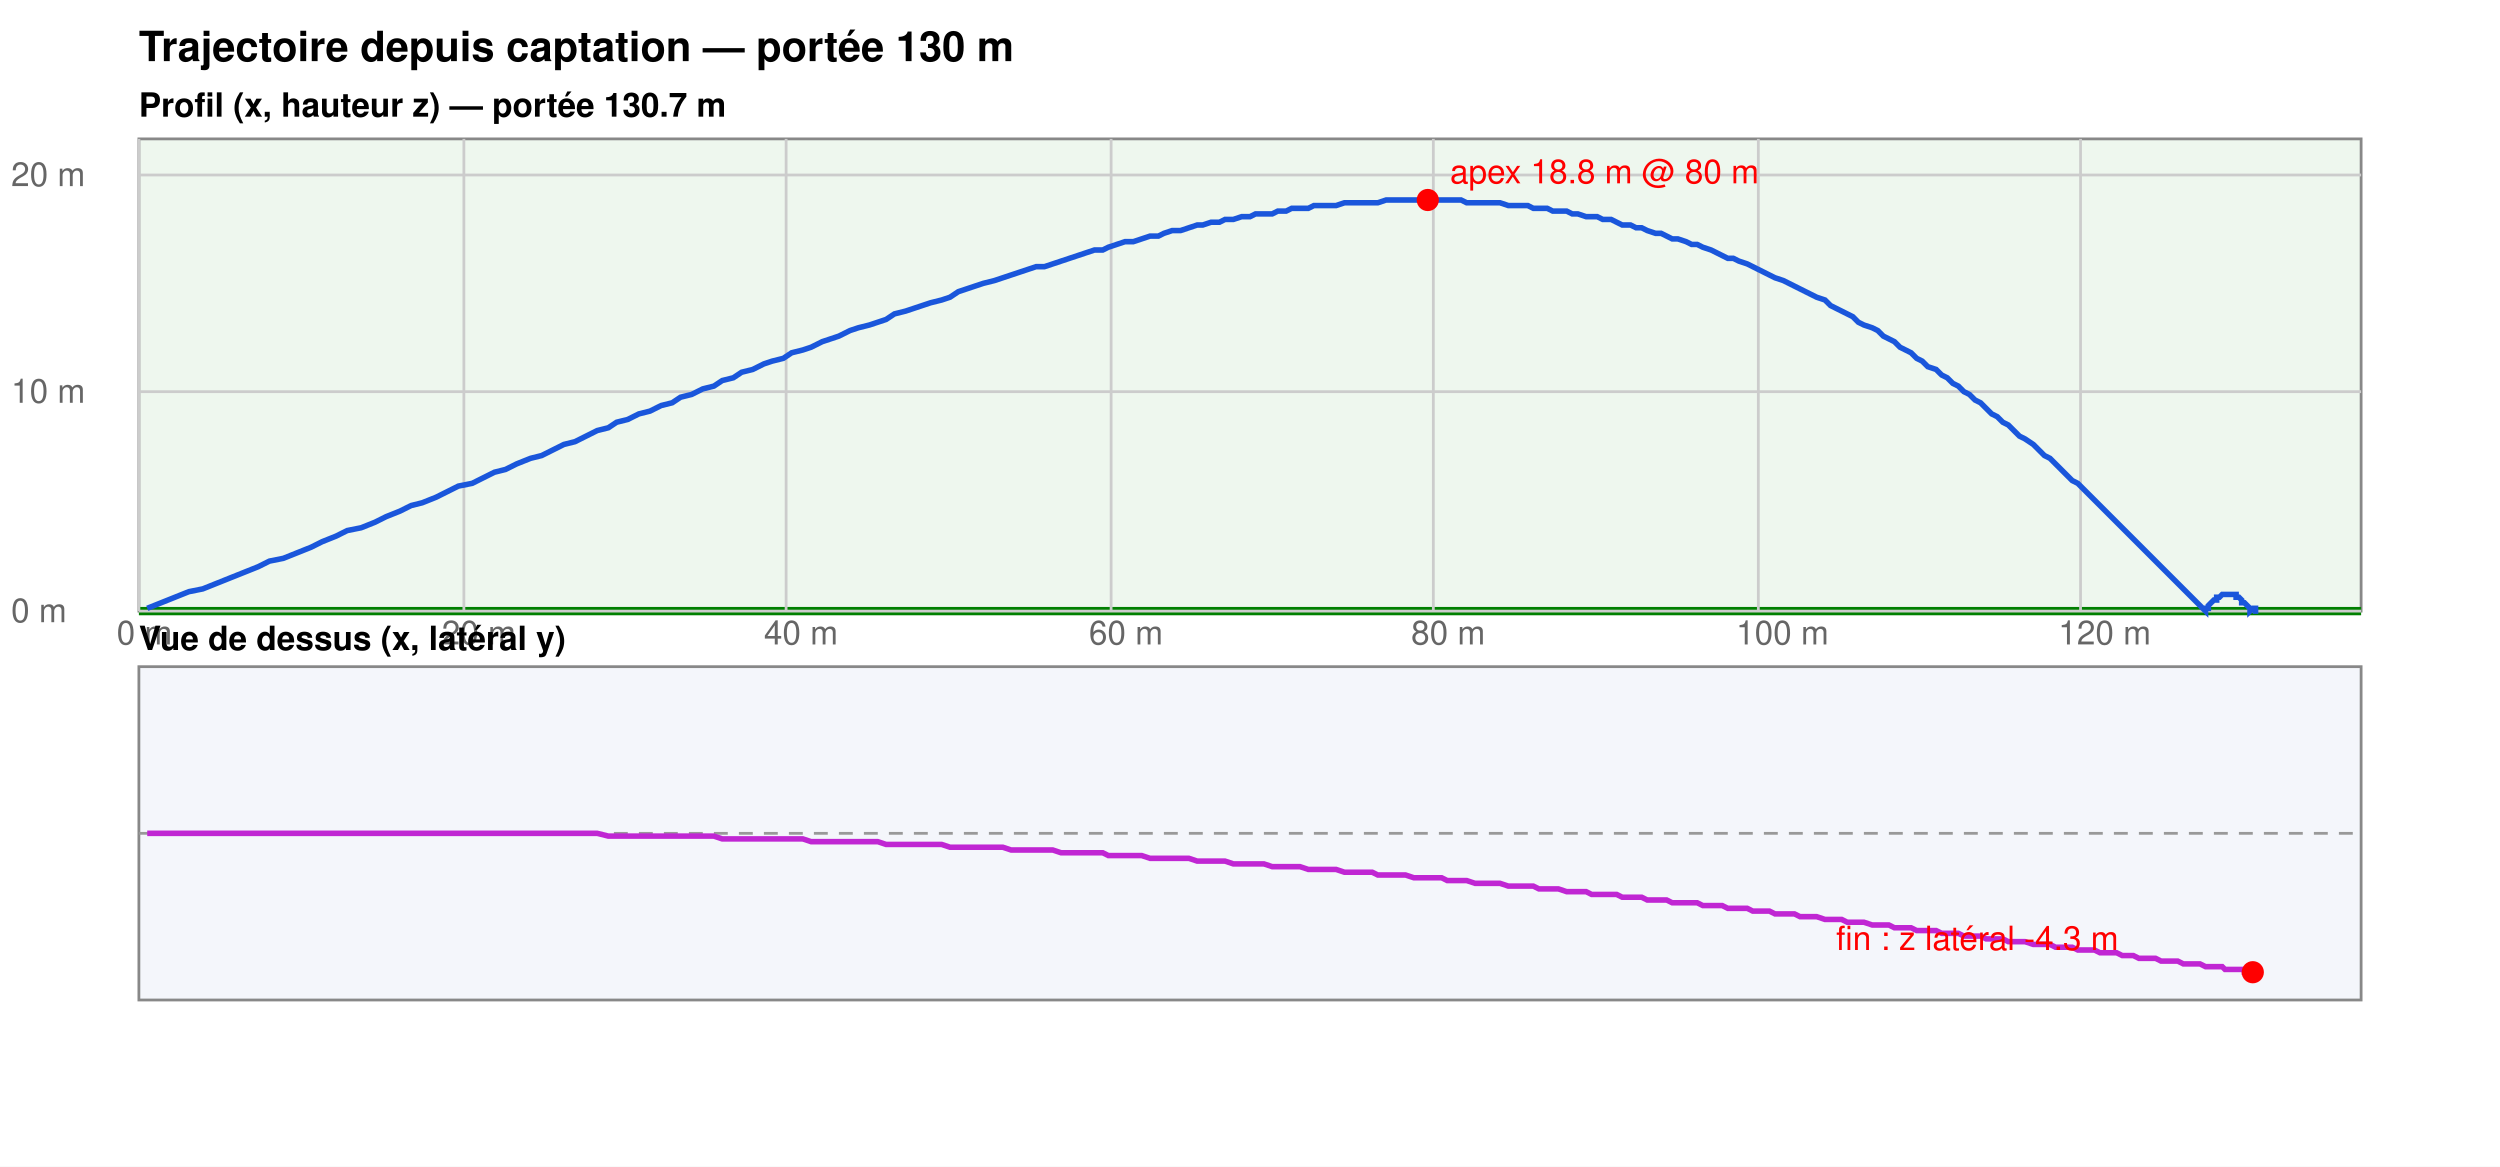
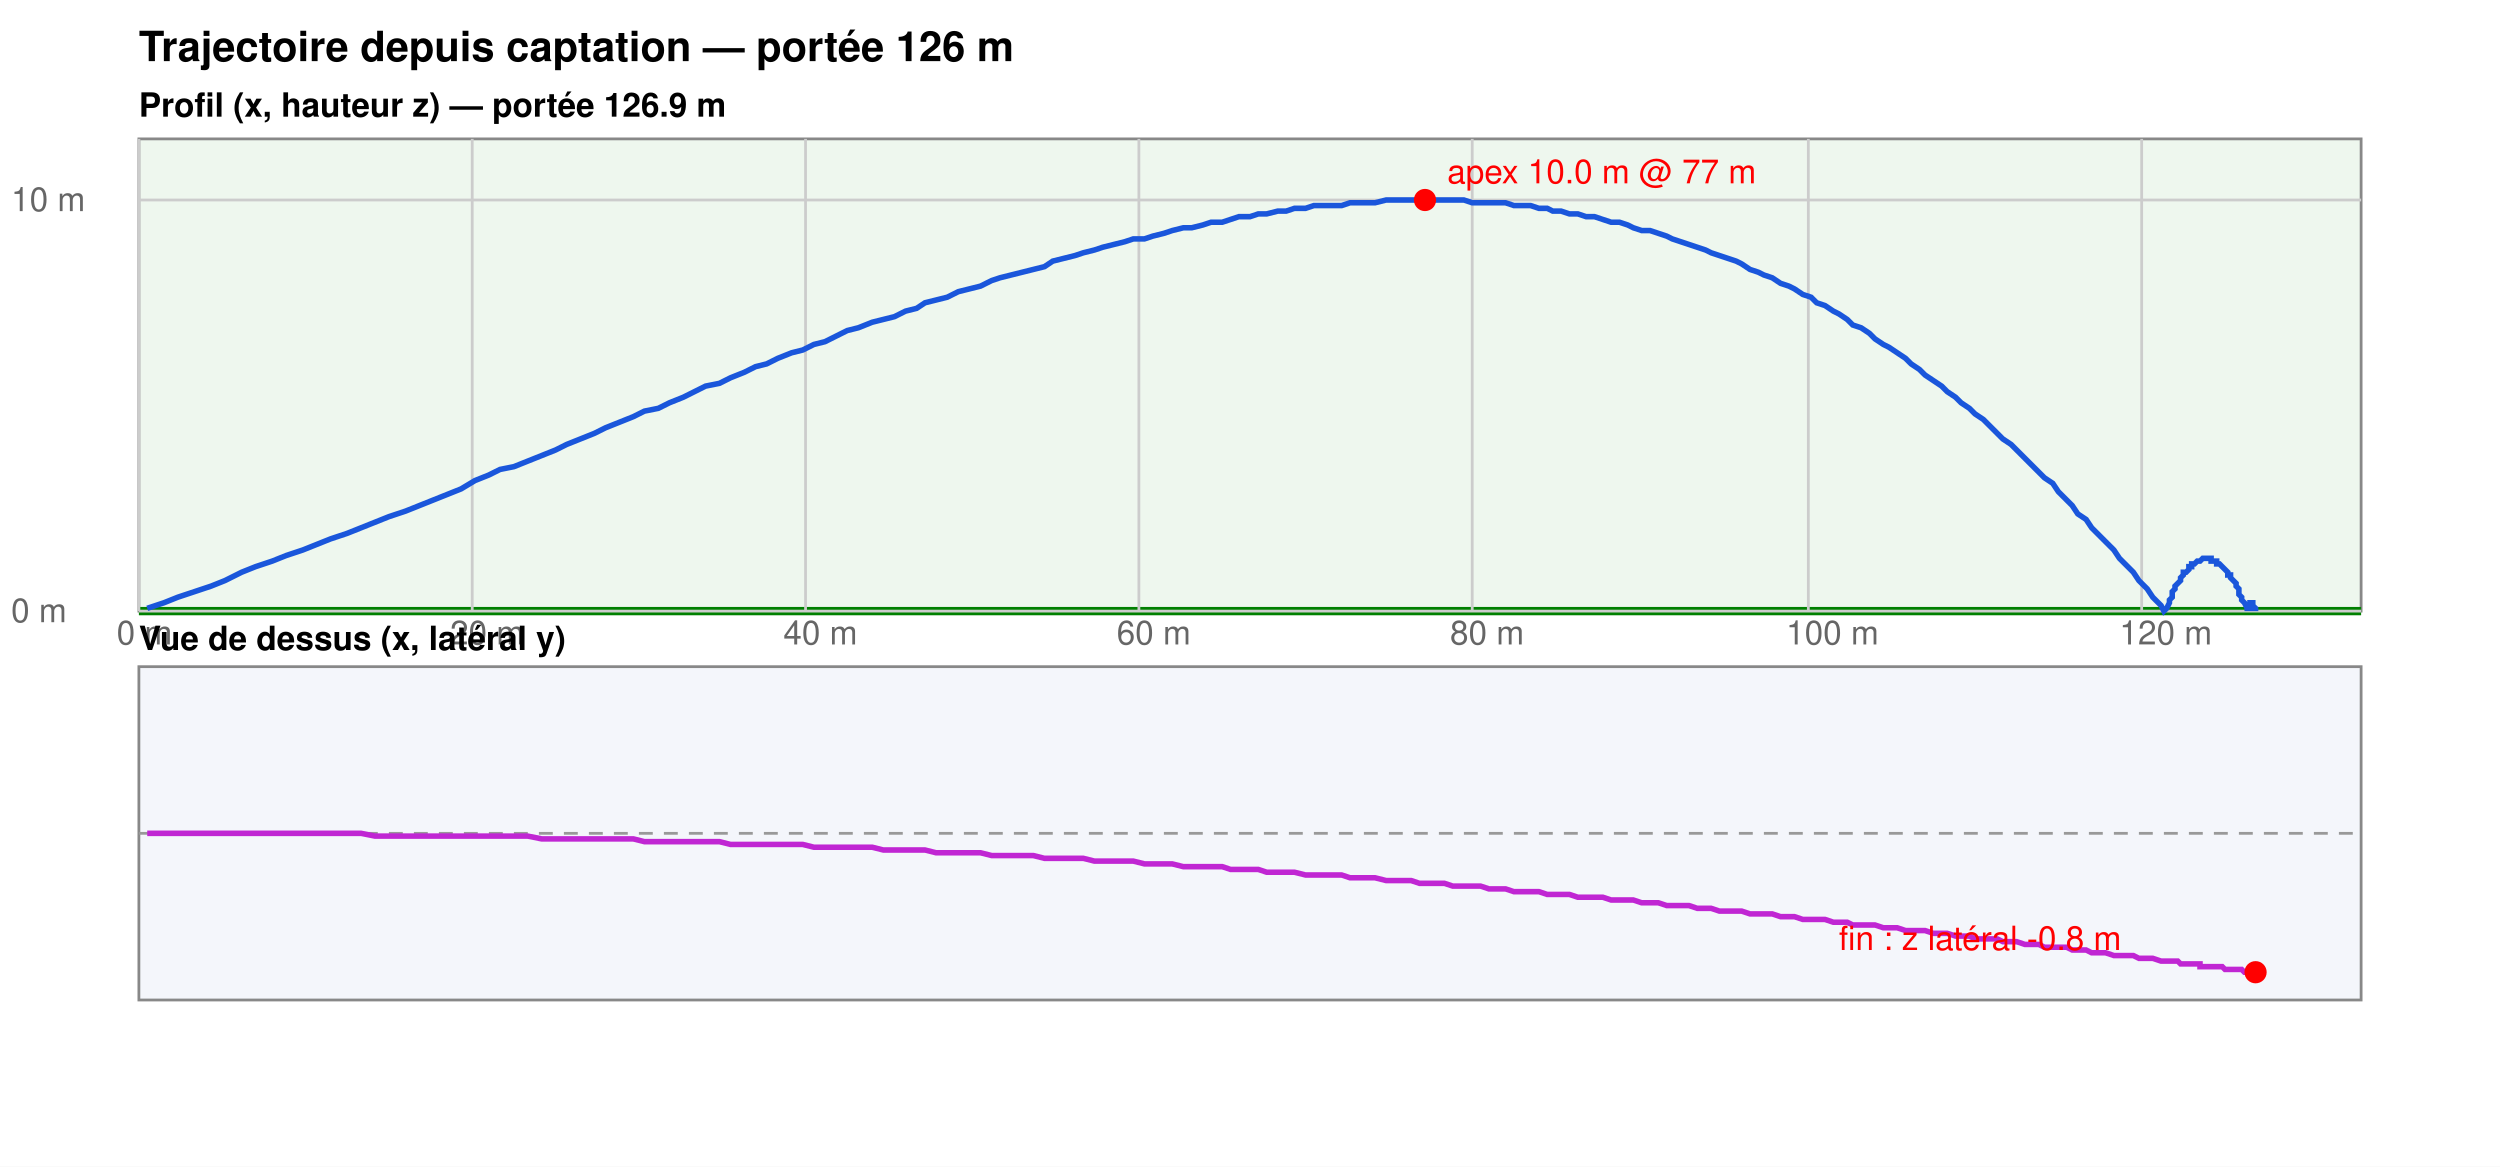
<svg xmlns="http://www.w3.org/2000/svg" width="900" height="420" font-family="Helvetica" font-size="12">
  <rect width="900" height="420" fill="white" />
-   <text x="50" y="22" font-size="15" font-weight="bold">Trajectoire depuis captation — portée 130 m</text>
+   <text x="50" y="22" font-size="15" font-weight="bold">Trajectoire depuis captation — portée 126 m</text>
  <rect x="50" y="50" width="800" height="170" fill="#eef7ee" stroke="#888" />
  <line x1="50" y1="220" x2="850" y2="220" stroke="green" stroke-width="3" />
  <line x1="50" y1="220" x2="50" y2="50" stroke="#ccc" />
  <text x="42" y="232" fill="#666">0 m</text>
-   <line x1="167" y1="220" x2="167" y2="50" stroke="#ccc" />
-   <text x="159" y="232" fill="#666">20 m</text>
-   <line x1="283" y1="220" x2="283" y2="50" stroke="#ccc" />
-   <text x="275" y="232" fill="#666">40 m</text>
-   <line x1="400" y1="220" x2="400" y2="50" stroke="#ccc" />
-   <text x="392" y="232" fill="#666">60 m</text>
-   <line x1="516" y1="220" x2="516" y2="50" stroke="#ccc" />
-   <text x="508" y="232" fill="#666">80 m</text>
-   <line x1="633" y1="220" x2="633" y2="50" stroke="#ccc" />
-   <text x="625" y="232" fill="#666">100 m</text>
-   <line x1="749" y1="220" x2="749" y2="50" stroke="#ccc" />
-   <text x="741" y="232" fill="#666">120 m</text>
+   <line x1="170" y1="220" x2="170" y2="50" stroke="#ccc" />
+   <text x="162" y="232" fill="#666">20 m</text>
+   <line x1="290" y1="220" x2="290" y2="50" stroke="#ccc" />
+   <text x="282" y="232" fill="#666">40 m</text>
+   <line x1="410" y1="220" x2="410" y2="50" stroke="#ccc" />
+   <text x="402" y="232" fill="#666">60 m</text>
+   <line x1="530" y1="220" x2="530" y2="50" stroke="#ccc" />
+   <text x="522" y="232" fill="#666">80 m</text>
+   <line x1="651" y1="220" x2="651" y2="50" stroke="#ccc" />
+   <text x="643" y="232" fill="#666">100 m</text>
+   <line x1="771" y1="220" x2="771" y2="50" stroke="#ccc" />
+   <text x="763" y="232" fill="#666">120 m</text>
  <line x1="50" y1="220" x2="850" y2="220" stroke="#ccc" />
  <text x="4" y="224" fill="#666">0 m</text>
-   <line x1="50" y1="141" x2="850" y2="141" stroke="#ccc" />
-   <text x="4" y="145" fill="#666">10 m</text>
-   <line x1="50" y1="63" x2="850" y2="63" stroke="#ccc" />
-   <text x="4" y="67" fill="#666">20 m</text>
-   <polyline fill="none" stroke="#1a56db" stroke-width="2" points="53,219 58,217 63,215 68,213 73,212 78,210 83,208 88,206 93,204 97,202 102,201 107,199 112,197 116,195 121,193 125,191 130,190 135,188 139,186 144,184 148,182 152,181 157,179 161,177 165,175 170,174 174,172 178,170 182,169 186,167 191,165 195,164 199,162 203,160 207,159 211,157 215,155 219,154 222,152 226,151 230,149 234,148 238,146 242,145 245,143 249,142 253,140 257,139 260,137 264,136 267,134 271,133 275,131 278,130 282,129 285,127 289,126 292,125 296,123 299,122 302,121 306,119 309,118 313,117 316,116 319,115 322,113 326,112 329,111 332,110 335,109 339,108 342,107 345,105 348,104 351,103 354,102 358,101 361,100 364,99 367,98 370,97 373,96 376,96 379,95 382,94 385,93 388,92 391,91 394,90 397,90 399,89 402,88 405,87 408,87 411,86 414,85 417,85 419,84 422,83 425,83 428,82 431,81 433,81 436,80 439,80 441,79 444,79 447,78 450,78 452,77 455,77 458,77 460,76 463,76 465,75 468,75 471,75 473,74 476,74 478,74 481,74 484,73 486,73 489,73 491,73 494,73 496,73 499,72 501,72 504,72 506,72 509,72 511,72 514,72 516,72 519,72 521,72 523,72 526,72 528,73 531,73 533,73 535,73 538,73 540,73 543,74 545,74 547,74 550,74 552,75 554,75 557,75 559,76 561,76 564,76 566,77 568,77 571,78 573,78 575,78 577,79 580,79 582,80 584,81 587,81 589,82 591,82 593,83 596,84 598,84 600,85 602,86 604,86 607,87 609,88 611,88 613,89 616,90 618,91 620,92 622,93 624,93 626,94 629,95 631,96 633,97 635,98 637,99 639,100 642,101 644,102 646,103 648,104 650,105 652,106 654,107 657,108 659,110 661,111 663,112 665,113 667,114 669,116 671,117 674,118 676,119 678,121 680,122 682,123 684,125 686,126 688,127 690,129 692,130 694,132 697,133 699,135 701,136 703,138 705,139 707,141 709,142 711,144 713,145 715,147 717,149 719,150 721,152 723,153 725,155 727,157 729,158 732,160 734,162 736,164 738,165 740,167 742,169 744,171 746,173 748,174 750,176 752,178 754,180 756,182 758,184 760,186 762,188 764,190 766,192 768,194 770,196 772,198 774,200 776,202 778,204 780,206 782,208 784,210 786,212 788,214 790,216 792,218 794,220 794,220 794,219 795,219 795,218 795,218 796,217 796,217 797,216 797,216 798,216 798,215 798,215 799,215 799,215 800,214 800,214 800,214 801,214 801,214 802,214 802,214 803,214 803,214 803,214 804,214 804,214 805,214 805,215 805,215 806,215 806,215 807,216 807,216 807,217 808,217 808,217 809,218 809,218 810,219 810,219 810,220 810,220 810,220 810,220 811,219 811,219 811,219 811,219 811,219 811,219 811,219 811,219 811,219 811,219 812,219 812,220 812,220 812,220 812,220 812,220 812,220 812,220 812,220 812,220 812,220 812,220 812,220 812,220 812,220 812,220 812,220 812,220 812,220 812,220 812,220 812,220 812,220 812,220 812,220 812,220 812,220 812,220 812,220 812,220 812,220 812,220 812,220 812,220 812,220 812,220 812,220 812,220 812,220 812,220 812,220 812,220 812,220 812,220 812,220 812,220 812,220 812,220 812,220 812,220 812,220 812,220 811,220 811,220 811,220 811,220 811,220 811,220 811,220 811,220 811,220 811,220 811,220 811,220 811,220 811,220 811,220 811,220 811,220 811,220 811,220 811,220 811,220 811,220 811,220 811,220 811,220 811,220 811,220 811,220 811,220 811,220 811,220 811,220 811,220 811,220 811,220 811,220 811,220 811,220 811,220 811,220 811,220 811,220 811,220 811,220 811,220 811,220 811,220 811,220 811,220 811,220 811,220 811,220 811,220 811,220 811,220 811,220 811,220 811,220 811,220 811,220 811,220 811,220 811,220 811,220 811,220 811,220 811,220 811,220 811,220 811,220 811,220 811,220 811,220 811,220 811,220 811,220 811,220 811,220 811,220 811,220 811,220 811,220 811,220 811,220 811,220 811,220 811,220 811,220 811,220 811,220 811,220 811,220 811,220 811,220 811,220 811,220 811,220 811,220 811,220 811,220 811,220 811,220 811,220 811,220 811,220 811,220 811,220 811,220 811,220 811,220 811,220 811,220 811,220 811,220 811,220 811,220 811,220 811,220 811,220 811,220 811,220 811,220 811,220 811,220 811,220 811,220 811,220 811,220 811,220 811,220 811,220 811,220 811,220 811,220 811,220 811,220 811,220 811,220 811,220 811,220 811,220 811,220 811,220 811,220 811,220 811,220 811,220 811,220 811,220 811,220 811,220 811,220 811,220 811,220 811,220 811,220 811,220 811,220 811,220 811,220 811,220 811,220 811,220 811,220 811,220 811,220 811,220 811,220 811,220 811,220 811,220 811,220 811,220 811,220 811,220 811,220 811,220 811,220 811,220 811,220 811,220 811,220 811,220 811,220 811,220 811,220 811,220 811,220 811,220 811,220 811,220 811,220 811,220 811,220 811,220 811,220 811,220 811,220 811,220 811,220 811,220 811,220 811,220 811,220 811,220 811,220 811,220 811,220 811,220 811,220 811,220 811,220 811,220 811,220 811,220 811,220 811,220 811,220 811,220 811,220 811,220 811,220 811,220 811,220 811,220 811,220 811,220 811,220 811,220 811,220 811,220 811,220 811,220 811,220 811,220 811,220 811,220 811,220 811,220 811,220 811,220 811,220 811,220 811,220 811,220 811,220 811,220 811,220 811,220 811,220 811,220 811,220 811,220 811,220 811,220 811,220 811,220 811,220 811,220 811,220 811,220 811,220 811,220 811,220 811,220 811,220 811,220 811,220 811,220 811,220 811,220 811,220 811,220 811,220 811,220 811,220 811,220 811,220 811,220 811,220 811,220 811,220 811,220 811,220 811,220 811,220 811,220 811,220 811,220 811,220 811,220 811,220 811,220 811,220 811,220 811,220 811,220 811,220 811,220 811,220 811,220 811,220 811,220 811,220 811,220 811,220 811,220 811,220 811,220 811,220 811,220 811,220 811,220 811,220 811,220 811,220 811,220 811,220 811,220 811,220 811,220 811,220 811,220 811,220 811,220 811,220 811,220 811,220 811,220 811,220 811,220 811,220 811,220 811,220 811,220 811,220 811,220 811,220 811,220 811,220 811,220 811,220 811,220 811,220 811,220 811,220 811,220 811,220 811,220 811,220 811,220 811,220 811,220 811,220 811,220 811,220 811,220 811,220 811,220 811,220 811,220 811,220 811,220 811,220 811,220 811,220 811,220 811,220 811,220 811,220 811,220 811,220 811,220 811,220 811,220 811,220 811,220 811,220 811,220 811,220 811,220 811,220 811,220 811,220 811,220 811,220 811,220 811,220 811,220 811,220 811,220 811,220 811,220 811,220 811,220 811,220 811,220 811,220 811,220 811,220 811,220 811,220 811,220 811,220 811,220 811,220 811,220 811,220 811,220 811,220 811,220 811,220 811,220 811,220 811,220 811,220 811,220 811,220 811,220 811,220 811,220 811,220 811,220 811,220 811,220 811,220 811,220 811,220 811,220 811,220 811,220 811,220 811,220 811,220 811,220 811,220 811,220 811,220 811,220 811,220 811,220 811,220 811,220 811,220 811,220 811,220 811,220 811,220 811,220 811,220 811,220 811,220 811,220 811,220 811,220 811,220 811,220 811,220 811,220 811,220 811,220 811,220 811,220 811,220 811,220 811,220 811,220 811,220 811,220 811,220 811,220 811,220 811,220 811,220 811,220 811,220 811,220 811,220 811,220 811,220 811,220 811,220 811,220 811,220 811,220 811,220 811,220 811,220 811,220 811,220 811,220 811,220 811,220 811,220 811,220 811,220 811,220 811,220 811,220 811,220 811,220 811,220 811,220 811,220 811,220 811,220 811,220 811,220 811,220 811,220 811,220 811,220 811,220 811,220 811,220 811,220 811,220 811,220 811,220 811,220 811,220 811,220 811,220 811,220 811,220 811,220 811,220 811,220 811,220 811,220 811,220 811,220 811,220 811,220 811,220 811,220 811,220 811,220 811,220 811,220 811,220 811,220 811,220 811,220 811,220 811,220 811,220 811,220 811,220 811,220 811,220 811,220 811,220 811,220 811,220 811,220 811,220 811,220 811,220 811,220 811,220 811,220 811,220 811,220 811,220 811,220 811,220 811,220 811,220 811,220 811,220 811,220 811,220 811,220 811,220 811,220 811,220 811,220 811,220 811,220 811,220 811,220 811,220 811,220 811,220 811,220 811,220 811,220 811,220 811,220 811,220 811,220 811,220 811,220 811,220 811,220 811,220 811,220 811,220 811,220 811,220 811,220 811,220 811,220 811,220 811,220 811,220 811,220 811,220 811,220 811,220 811,220 811,220 811,220 811,220 811,220 811,220 811,220 811,220 811,220 811,220 811,220 811,220 811,220 811,220 811,220 811,220 811,220 811,220 811,220 811,220 811,220 811,220 811,220 811,220 811,220 811,220 811,220 811,220 811,220 811,220 811,220 811,220 811,220 811,220 811,220 811,220 811,220 811,220 811,220 811,220 811,220 811,220 811,220 811,220 811,220 811,220 811,220 811,220 811,220 811,220 811,220 811,220 811,220 811,220 811,220 811,220 811,220 811,220 811,220 811,220 811,220 811,220 811,220 811,220 811,220 811,220 811,220 811,220 811,220 811,220 811,220 811,220 811,220 811,220 811,220 811,220 811,220 811,220 811,220 811,220 811,220 811,220 811,220 811,220 811,220 811,220 811,220 811,220 811,220 811,220 811,220 811,220 811,220 811,220 811,220 811,220 811,220 811,220 811,220 811,220 811,220 811,220 811,220 811,220 811,220 811,220 811,220 811,220 811,220 811,220 811,220 811,220 811,220 811,220 811,220 811,220 811,220 811,220 811,220 811,220 811,220 811,220 811,220 811,220 811,220 811,220 811,220 811,220 811,220 811,220 811,220 811,220 811,220 811,220 811,220 811,220 811,220 811,220 811,220 811,220 811,220 811,220 811,220 811,220 811,220 811,220 811,220 811,220 811,220 811,220 811,220 811,220 811,220 811,220 811,220 811,220 811,220 811,220 811,220 811,220 811,220 811,220 811,220 811,220 811,220 811,220 811,220 811,220 811,220 811,220 811,220 811,220 811,220 811,220 811,220 811,220 811,220 811,220 811,220 811,220 811,220 811,220 811,220 811,220 811,220 811,220 811,220 811,220 811,220 811,220 811,220 811,220 811,220 811,220 811,220 811,220 811,220 811,220 811,220 811,220 811,220 811,220 811,220 811,220 811,220 811,220 811,220 811,220 811,220 811,220 811,220 811,220 811,220 811,220 811,220 811,220 811,220 811,220 811,220 811,220 811,220 811,220 811,220 811,220 811,220 811,220 811,220 811,220 811,220 811,220 811,220 811,220 811,220 811,220 811,220 811,220 811,220 811,220 811,220 811,220 811,220 811,220 " />
-   <circle cx="514" cy="72" r="4" fill="red" />
-   <text x="522" y="66" fill="red">apex 18.8 m @ 80 m</text>
-   <text x="50" y="42" font-weight="bold">Profil (x, hauteur z) — portée 130.7 m</text>
+   <line x1="50" y1="72" x2="850" y2="72" stroke="#ccc" />
+   <text x="4" y="76" fill="#666">10 m</text>
+   <polyline fill="none" stroke="#1a56db" stroke-width="2" points="53,219 59,217 64,215 70,213 76,211 81,209 87,206 92,204 98,202 103,200 109,198 114,196 119,194 125,192 130,190 135,188 140,186 146,184 151,182 156,180 161,178 166,176 171,173 176,171 180,169 185,168 190,166 195,164 200,162 204,160 209,158 214,156 218,154 223,152 228,150 232,148 237,147 241,145 246,143 250,141 254,139 259,138 263,136 268,134 272,132 276,131 280,129 285,127 289,126 293,124 297,123 301,121 305,119 309,118 314,116 318,115 322,114 326,112 330,111 333,109 337,108 341,107 345,105 349,104 353,103 357,101 360,100 364,99 368,98 372,97 376,96 379,94 383,93 387,92 390,91 394,90 397,89 401,88 405,87 408,86 412,86 415,85 419,84 422,83 426,82 429,82 433,81 436,80 440,80 443,79 446,78 450,78 453,77 456,77 460,76 463,76 466,75 470,75 473,74 476,74 479,74 483,74 486,73 489,73 492,73 495,73 499,72 502,72 505,72 508,72 511,72 514,72 517,72 520,72 523,72 527,72 530,73 533,73 536,73 539,73 542,73 545,74 548,74 551,74 554,75 557,75 559,76 562,76 565,77 568,77 571,78 574,78 577,79 580,80 583,80 586,81 588,82 591,83 594,83 597,84 600,85 602,86 605,87 608,88 611,89 614,90 616,91 619,92 622,93 625,94 627,95 630,97 633,98 635,99 638,100 641,102 644,103 646,104 649,106 652,107 654,109 657,110 660,112 662,113 665,115 667,117 670,118 673,120 675,122 678,124 680,125 683,127 686,129 688,131 691,133 693,135 696,137 699,139 701,141 704,143 706,145 709,147 711,149 714,151 716,153 719,156 721,158 724,160 726,162 729,165 731,167 734,170 736,172 739,174 741,177 744,180 746,182 748,185 751,187 753,190 756,193 758,195 761,198 763,201 766,204 768,206 770,209 773,212 775,215 778,218 779,220 779,220 780,219 781,217 781,216 782,215 782,213 783,212 783,211 784,210 785,209 785,208 786,207 786,206 787,206 788,205 788,204 789,204 789,203 790,203 791,202 791,202 792,202 792,202 793,201 794,201 794,201 795,201 795,201 796,201 796,202 797,202 798,202 798,203 799,203 799,203 800,204 801,205 801,205 802,206 802,207 803,207 803,208 804,209 805,210 805,211 806,212 806,214 807,215 807,216 808,217 809,219 809,220 809,220 809,219 809,219 810,219 810,218 810,218 810,218 810,217 810,217 810,217 811,217 811,217 811,217 811,218 811,218 811,218 811,218 812,219 812,219 812,220 812,220 812,220 " />
+   <circle cx="513" cy="72" r="4" fill="red" />
+   <text x="521" y="66" fill="red">apex 10.0 m @ 77 m</text>
+   <text x="50" y="42" font-weight="bold">Profil (x, hauteur z) — portée 126.9 m</text>
  <rect x="50" y="240" width="800" height="120" fill="#f4f6fb" stroke="#888" />
  <line x1="50" y1="300" x2="850" y2="300" stroke="#999" stroke-dasharray="5,4" />
-   <polyline fill="none" stroke="#c026d3" stroke-width="2" points="53,300 58,300 63,300 68,300 73,300 78,300 83,300 88,300 93,300 97,300 102,300 107,300 112,300 116,300 121,300 125,300 130,300 135,300 139,300 144,300 148,300 152,300 157,300 161,300 165,300 170,300 174,300 178,300 182,300 186,300 191,300 195,300 199,300 203,300 207,300 211,300 215,300 219,301 222,301 226,301 230,301 234,301 238,301 242,301 245,301 249,301 253,301 257,301 260,302 264,302 267,302 271,302 275,302 278,302 282,302 285,302 289,302 292,303 296,303 299,303 302,303 306,303 309,303 313,303 316,303 319,304 322,304 326,304 329,304 332,304 335,304 339,304 342,305 345,305 348,305 351,305 354,305 358,305 361,305 364,306 367,306 370,306 373,306 376,306 379,306 382,307 385,307 388,307 391,307 394,307 397,307 399,308 402,308 405,308 408,308 411,308 414,309 417,309 419,309 422,309 425,309 428,309 431,310 433,310 436,310 439,310 441,310 444,311 447,311 450,311 452,311 455,311 458,312 460,312 463,312 465,312 468,312 471,313 473,313 476,313 478,313 481,313 484,314 486,314 489,314 491,314 494,314 496,315 499,315 501,315 504,315 506,315 509,316 511,316 514,316 516,316 519,316 521,317 523,317 526,317 528,317 531,318 533,318 535,318 538,318 540,318 543,319 545,319 547,319 550,319 552,319 554,320 557,320 559,320 561,320 564,321 566,321 568,321 571,321 573,322 575,322 577,322 580,322 582,322 584,323 587,323 589,323 591,323 593,324 596,324 598,324 600,324 602,325 604,325 607,325 609,325 611,325 613,326 616,326 618,326 620,326 622,327 624,327 626,327 629,327 631,328 633,328 635,328 637,328 639,329 642,329 644,329 646,329 648,330 650,330 652,330 654,330 657,331 659,331 661,331 663,331 665,332 667,332 669,332 671,332 674,333 676,333 678,333 680,333 682,334 684,334 686,334 688,334 690,335 692,335 694,335 697,335 699,336 701,336 703,336 705,336 707,337 709,337 711,337 713,337 715,338 717,338 719,338 721,338 723,339 725,339 727,339 729,339 732,340 734,340 736,340 738,340 740,341 742,341 744,341 746,341 748,342 750,342 752,342 754,342 756,343 758,343 760,343 762,343 764,344 766,344 768,344 770,345 772,345 774,345 776,345 778,346 780,346 782,346 784,346 786,347 788,347 790,347 792,347 794,348 794,348 794,348 795,348 795,348 795,348 796,348 796,348 797,348 797,348 798,348 798,348 798,348 799,348 799,348 800,348 800,348 800,348 801,349 801,349 802,349 802,349 803,349 803,349 803,349 804,349 804,349 805,349 805,349 805,349 806,349 806,349 807,349 807,349 807,349 808,349 808,350 809,350 809,350 810,350 810,350 810,350 810,350 810,350 810,350 811,350 811,350 811,350 811,350 811,350 811,350 811,350 811,350 811,350 811,350 812,350 812,350 812,350 812,350 812,350 812,350 812,350 812,350 812,350 812,350 812,350 812,350 812,350 812,350 812,350 812,350 812,350 812,350 812,350 812,350 812,350 812,350 812,350 812,350 812,350 812,350 812,350 812,350 812,350 812,350 812,350 812,350 812,350 812,350 812,350 812,350 812,350 812,350 812,350 812,350 812,350 812,350 812,350 812,350 812,350 812,350 812,350 812,350 812,350 812,350 812,350 812,350 811,350 811,350 811,350 811,350 811,350 811,350 811,350 811,350 811,350 811,350 811,350 811,350 811,350 811,350 811,350 811,350 811,350 811,350 811,350 811,350 811,350 811,350 811,350 811,350 811,350 811,350 811,350 811,350 811,350 811,350 811,350 811,350 811,350 811,350 811,350 811,350 811,350 811,350 811,350 811,350 811,350 811,350 811,350 811,350 811,350 811,350 811,350 811,350 811,350 811,350 811,350 811,350 811,350 811,350 811,350 811,350 811,350 811,350 811,350 811,350 811,350 811,350 811,350 811,350 811,350 811,350 811,350 811,350 811,350 811,350 811,350 811,350 811,350 811,350 811,350 811,350 811,350 811,350 811,350 811,350 811,350 811,350 811,350 811,350 811,350 811,350 811,350 811,350 811,350 811,350 811,350 811,350 811,350 811,350 811,350 811,350 811,350 811,350 811,350 811,350 811,350 811,350 811,350 811,350 811,350 811,350 811,350 811,350 811,350 811,350 811,350 811,350 811,350 811,350 811,350 811,350 811,350 811,350 811,350 811,350 811,350 811,350 811,350 811,350 811,350 811,350 811,350 811,350 811,350 811,350 811,350 811,350 811,350 811,350 811,350 811,350 811,350 811,350 811,350 811,350 811,350 811,350 811,350 811,350 811,350 811,350 811,350 811,350 811,350 811,350 811,350 811,350 811,350 811,350 811,350 811,350 811,350 811,350 811,350 811,350 811,350 811,350 811,350 811,350 811,350 811,350 811,350 811,350 811,350 811,350 811,350 811,350 811,350 811,350 811,350 811,350 811,350 811,350 811,350 811,350 811,350 811,350 811,350 811,350 811,350 811,350 811,350 811,350 811,350 811,350 811,350 811,350 811,350 811,350 811,350 811,350 811,350 811,350 811,350 811,350 811,350 811,350 811,350 811,350 811,350 811,350 811,350 811,350 811,350 811,350 811,350 811,350 811,350 811,350 811,350 811,350 811,350 811,350 811,350 811,350 811,350 811,350 811,350 811,350 811,350 811,350 811,350 811,350 811,350 811,350 811,350 811,350 811,350 811,350 811,350 811,350 811,350 811,350 811,350 811,350 811,350 811,350 811,350 811,350 811,350 811,350 811,350 811,350 811,350 811,350 811,350 811,350 811,350 811,350 811,350 811,350 811,350 811,350 811,350 811,350 811,350 811,350 811,350 811,350 811,350 811,350 811,350 811,350 811,350 811,350 811,350 811,350 811,350 811,350 811,350 811,350 811,350 811,350 811,350 811,350 811,350 811,350 811,350 811,350 811,350 811,350 811,350 811,350 811,350 811,350 811,350 811,350 811,350 811,350 811,350 811,350 811,350 811,350 811,350 811,350 811,350 811,350 811,350 811,350 811,350 811,350 811,350 811,350 811,350 811,350 811,350 811,350 811,350 811,350 811,350 811,350 811,350 811,350 811,350 811,350 811,350 811,350 811,350 811,350 811,350 811,350 811,350 811,350 811,350 811,350 811,350 811,350 811,350 811,350 811,350 811,350 811,350 811,350 811,350 811,350 811,350 811,350 811,350 811,350 811,350 811,350 811,350 811,350 811,350 811,350 811,350 811,350 811,350 811,350 811,350 811,350 811,350 811,350 811,350 811,350 811,350 811,350 811,350 811,350 811,350 811,350 811,350 811,350 811,350 811,350 811,350 811,350 811,350 811,350 811,350 811,350 811,350 811,350 811,350 811,350 811,350 811,350 811,350 811,350 811,350 811,350 811,350 811,350 811,350 811,350 811,350 811,350 811,350 811,350 811,350 811,350 811,350 811,350 811,350 811,350 811,350 811,350 811,350 811,350 811,350 811,350 811,350 811,350 811,350 811,350 811,350 811,350 811,350 811,350 811,350 811,350 811,350 811,350 811,350 811,350 811,350 811,350 811,350 811,350 811,350 811,350 811,350 811,350 811,350 811,350 811,350 811,350 811,350 811,350 811,350 811,350 811,350 811,350 811,350 811,350 811,350 811,350 811,350 811,350 811,350 811,350 811,350 811,350 811,350 811,350 811,350 811,350 811,350 811,350 811,350 811,350 811,350 811,350 811,350 811,350 811,350 811,350 811,350 811,350 811,350 811,350 811,350 811,350 811,350 811,350 811,350 811,350 811,350 811,350 811,350 811,350 811,350 811,350 811,350 811,350 811,350 811,350 811,350 811,350 811,350 811,350 811,350 811,350 811,350 811,350 811,350 811,350 811,350 811,350 811,350 811,350 811,350 811,350 811,350 811,350 811,350 811,350 811,350 811,350 811,350 811,350 811,350 811,350 811,350 811,350 811,350 811,350 811,350 811,350 811,350 811,350 811,350 811,350 811,350 811,350 811,350 811,350 811,350 811,350 811,350 811,350 811,350 811,350 811,350 811,350 811,350 811,350 811,350 811,350 811,350 811,350 811,350 811,350 811,350 811,350 811,350 811,350 811,350 811,350 811,350 811,350 811,350 811,350 811,350 811,350 811,350 811,350 811,350 811,350 811,350 811,350 811,350 811,350 811,350 811,350 811,350 811,350 811,350 811,350 811,350 811,350 811,350 811,350 811,350 811,350 811,350 811,350 811,350 811,350 811,350 811,350 811,350 811,350 811,350 811,350 811,350 811,350 811,350 811,350 811,350 811,350 811,350 811,350 811,350 811,350 811,350 811,350 811,350 811,350 811,350 811,350 811,350 811,350 811,350 811,350 811,350 811,350 811,350 811,350 811,350 811,350 811,350 811,350 811,350 811,350 811,350 811,350 811,350 811,350 811,350 811,350 811,350 811,350 811,350 811,350 811,350 811,350 811,350 811,350 811,350 811,350 811,350 811,350 811,350 811,350 811,350 811,350 811,350 811,350 811,350 811,350 811,350 811,350 811,350 811,350 811,350 811,350 811,350 811,350 811,350 811,350 811,350 811,350 811,350 811,350 811,350 811,350 811,350 811,350 811,350 811,350 811,350 811,350 811,350 811,350 811,350 811,350 811,350 811,350 811,350 811,350 811,350 811,350 811,350 811,350 811,350 811,350 811,350 811,350 811,350 811,350 811,350 811,350 811,350 811,350 811,350 811,350 811,350 811,350 811,350 811,350 811,350 811,350 811,350 811,350 811,350 811,350 811,350 811,350 811,350 811,350 811,350 811,350 811,350 811,350 811,350 811,350 811,350 811,350 811,350 811,350 811,350 811,350 811,350 811,350 811,350 811,350 811,350 811,350 811,350 811,350 811,350 811,350 811,350 811,350 811,350 811,350 811,350 811,350 811,350 811,350 811,350 811,350 811,350 811,350 811,350 811,350 811,350 811,350 811,350 811,350 811,350 811,350 811,350 811,350 811,350 811,350 811,350 811,350 811,350 811,350 811,350 811,350 811,350 811,350 811,350 811,350 811,350 811,350 811,350 811,350 811,350 811,350 811,350 811,350 811,350 811,350 811,350 811,350 811,350 811,350 811,350 811,350 811,350 811,350 811,350 811,350 811,350 811,350 811,350 811,350 811,350 811,350 811,350 811,350 811,350 811,350 811,350 811,350 811,350 811,350 811,350 811,350 811,350 811,350 811,350 811,350 811,350 811,350 811,350 811,350 811,350 811,350 811,350 811,350 811,350 811,350 811,350 811,350 811,350 811,350 811,350 811,350 811,350 811,350 811,350 811,350 811,350 811,350 811,350 811,350 811,350 811,350 811,350 811,350 811,350 811,350 811,350 811,350 811,350 811,350 811,350 811,350 811,350 811,350 811,350 811,350 811,350 811,350 811,350 811,350 811,350 811,350 811,350 811,350 811,350 811,350 811,350 811,350 811,350 811,350 811,350 811,350 811,350 811,350 811,350 811,350 811,350 " />
-   <circle cx="811" cy="350" r="4" fill="red" />
-   <text x="661" y="342" fill="red">fin : z latéral -4.3 m</text>
+   <polyline fill="none" stroke="#c026d3" stroke-width="2" points="53,300 59,300 64,300 70,300 76,300 81,300 87,300 92,300 98,300 103,300 109,300 114,300 119,300 125,300 130,300 135,301 140,301 146,301 151,301 156,301 161,301 166,301 171,301 176,301 180,301 185,301 190,301 195,302 200,302 204,302 209,302 214,302 218,302 223,302 228,302 232,303 237,303 241,303 246,303 250,303 254,303 259,303 263,304 268,304 272,304 276,304 280,304 285,304 289,304 293,305 297,305 301,305 305,305 309,305 314,305 318,306 322,306 326,306 330,306 333,306 337,307 341,307 345,307 349,307 353,307 357,308 360,308 364,308 368,308 372,308 376,309 379,309 383,309 387,309 390,309 394,310 397,310 401,310 405,310 408,310 412,311 415,311 419,311 422,311 426,312 429,312 433,312 436,312 440,312 443,313 446,313 450,313 453,313 456,314 460,314 463,314 466,314 470,315 473,315 476,315 479,315 483,315 486,316 489,316 492,316 495,316 499,317 502,317 505,317 508,317 511,318 514,318 517,318 520,318 523,319 527,319 530,319 533,319 536,320 539,320 542,320 545,321 548,321 551,321 554,321 557,322 559,322 562,322 565,322 568,323 571,323 574,323 577,323 580,324 583,324 586,324 588,324 591,325 594,325 597,325 600,326 602,326 605,326 608,326 611,327 614,327 616,327 619,328 622,328 625,328 627,328 630,329 633,329 635,329 638,329 641,330 644,330 646,330 649,331 652,331 654,331 657,331 660,332 662,332 665,332 667,333 670,333 673,333 675,333 678,334 680,334 683,334 686,335 688,335 691,335 693,335 696,336 699,336 701,336 704,337 706,337 709,337 711,338 714,338 716,338 719,338 721,339 724,339 726,339 729,340 731,340 734,340 736,341 739,341 741,341 744,341 746,342 748,342 751,342 753,343 756,343 758,343 761,344 763,344 766,344 768,344 770,345 773,345 775,345 778,346 779,346 779,346 780,346 781,346 781,346 782,346 782,346 783,346 783,346 784,346 785,347 785,347 786,347 786,347 787,347 788,347 788,347 789,347 789,347 790,347 791,347 791,347 792,347 792,348 793,348 794,348 794,348 795,348 795,348 796,348 796,348 797,348 798,348 798,348 799,348 799,348 800,348 801,349 801,349 802,349 802,349 803,349 803,349 804,349 805,349 805,349 806,349 806,349 807,349 807,349 808,350 809,350 809,350 809,350 809,350 809,350 810,350 810,350 810,350 810,350 810,350 810,350 810,350 811,350 811,350 811,350 811,350 811,350 811,350 811,350 812,350 812,350 812,350 812,350 812,350 " />
+   <circle cx="812" cy="350" r="4" fill="red" />
+   <text x="662" y="342" fill="red">fin : z latéral -0.8 m</text>
  <text x="50" y="234" font-weight="bold">Vue de dessus (x, latéral y)</text>
</svg>
